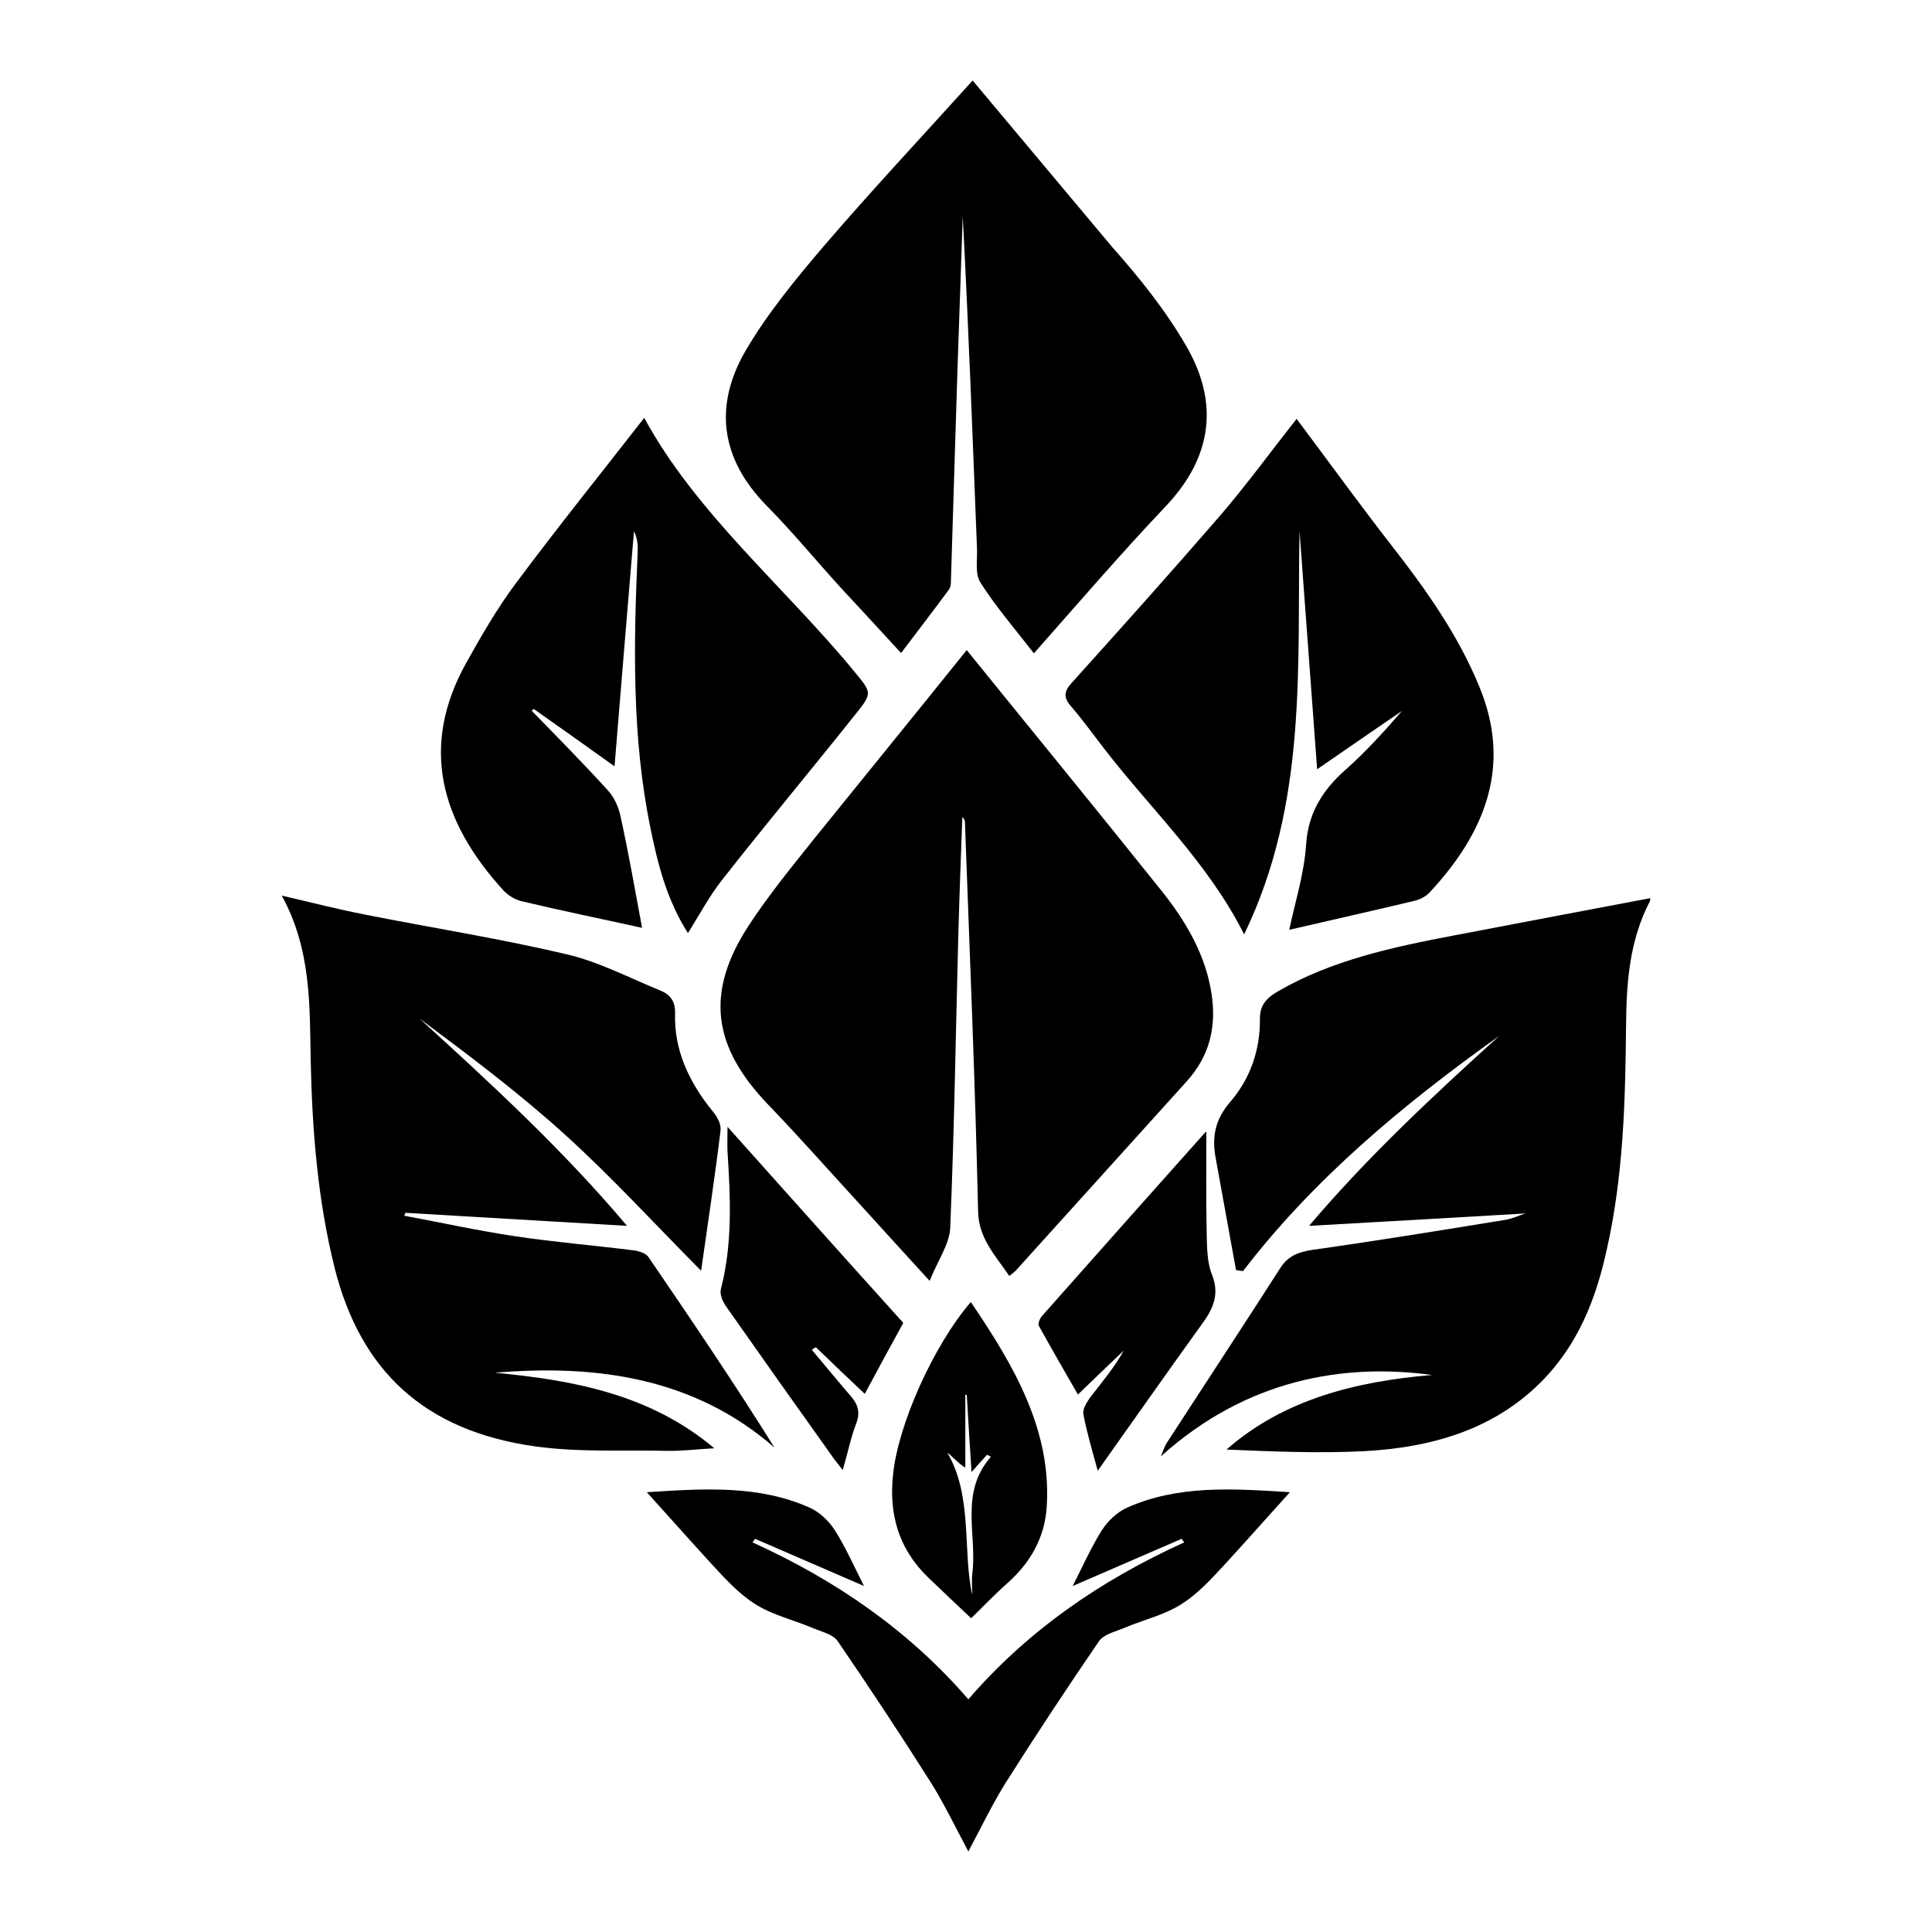
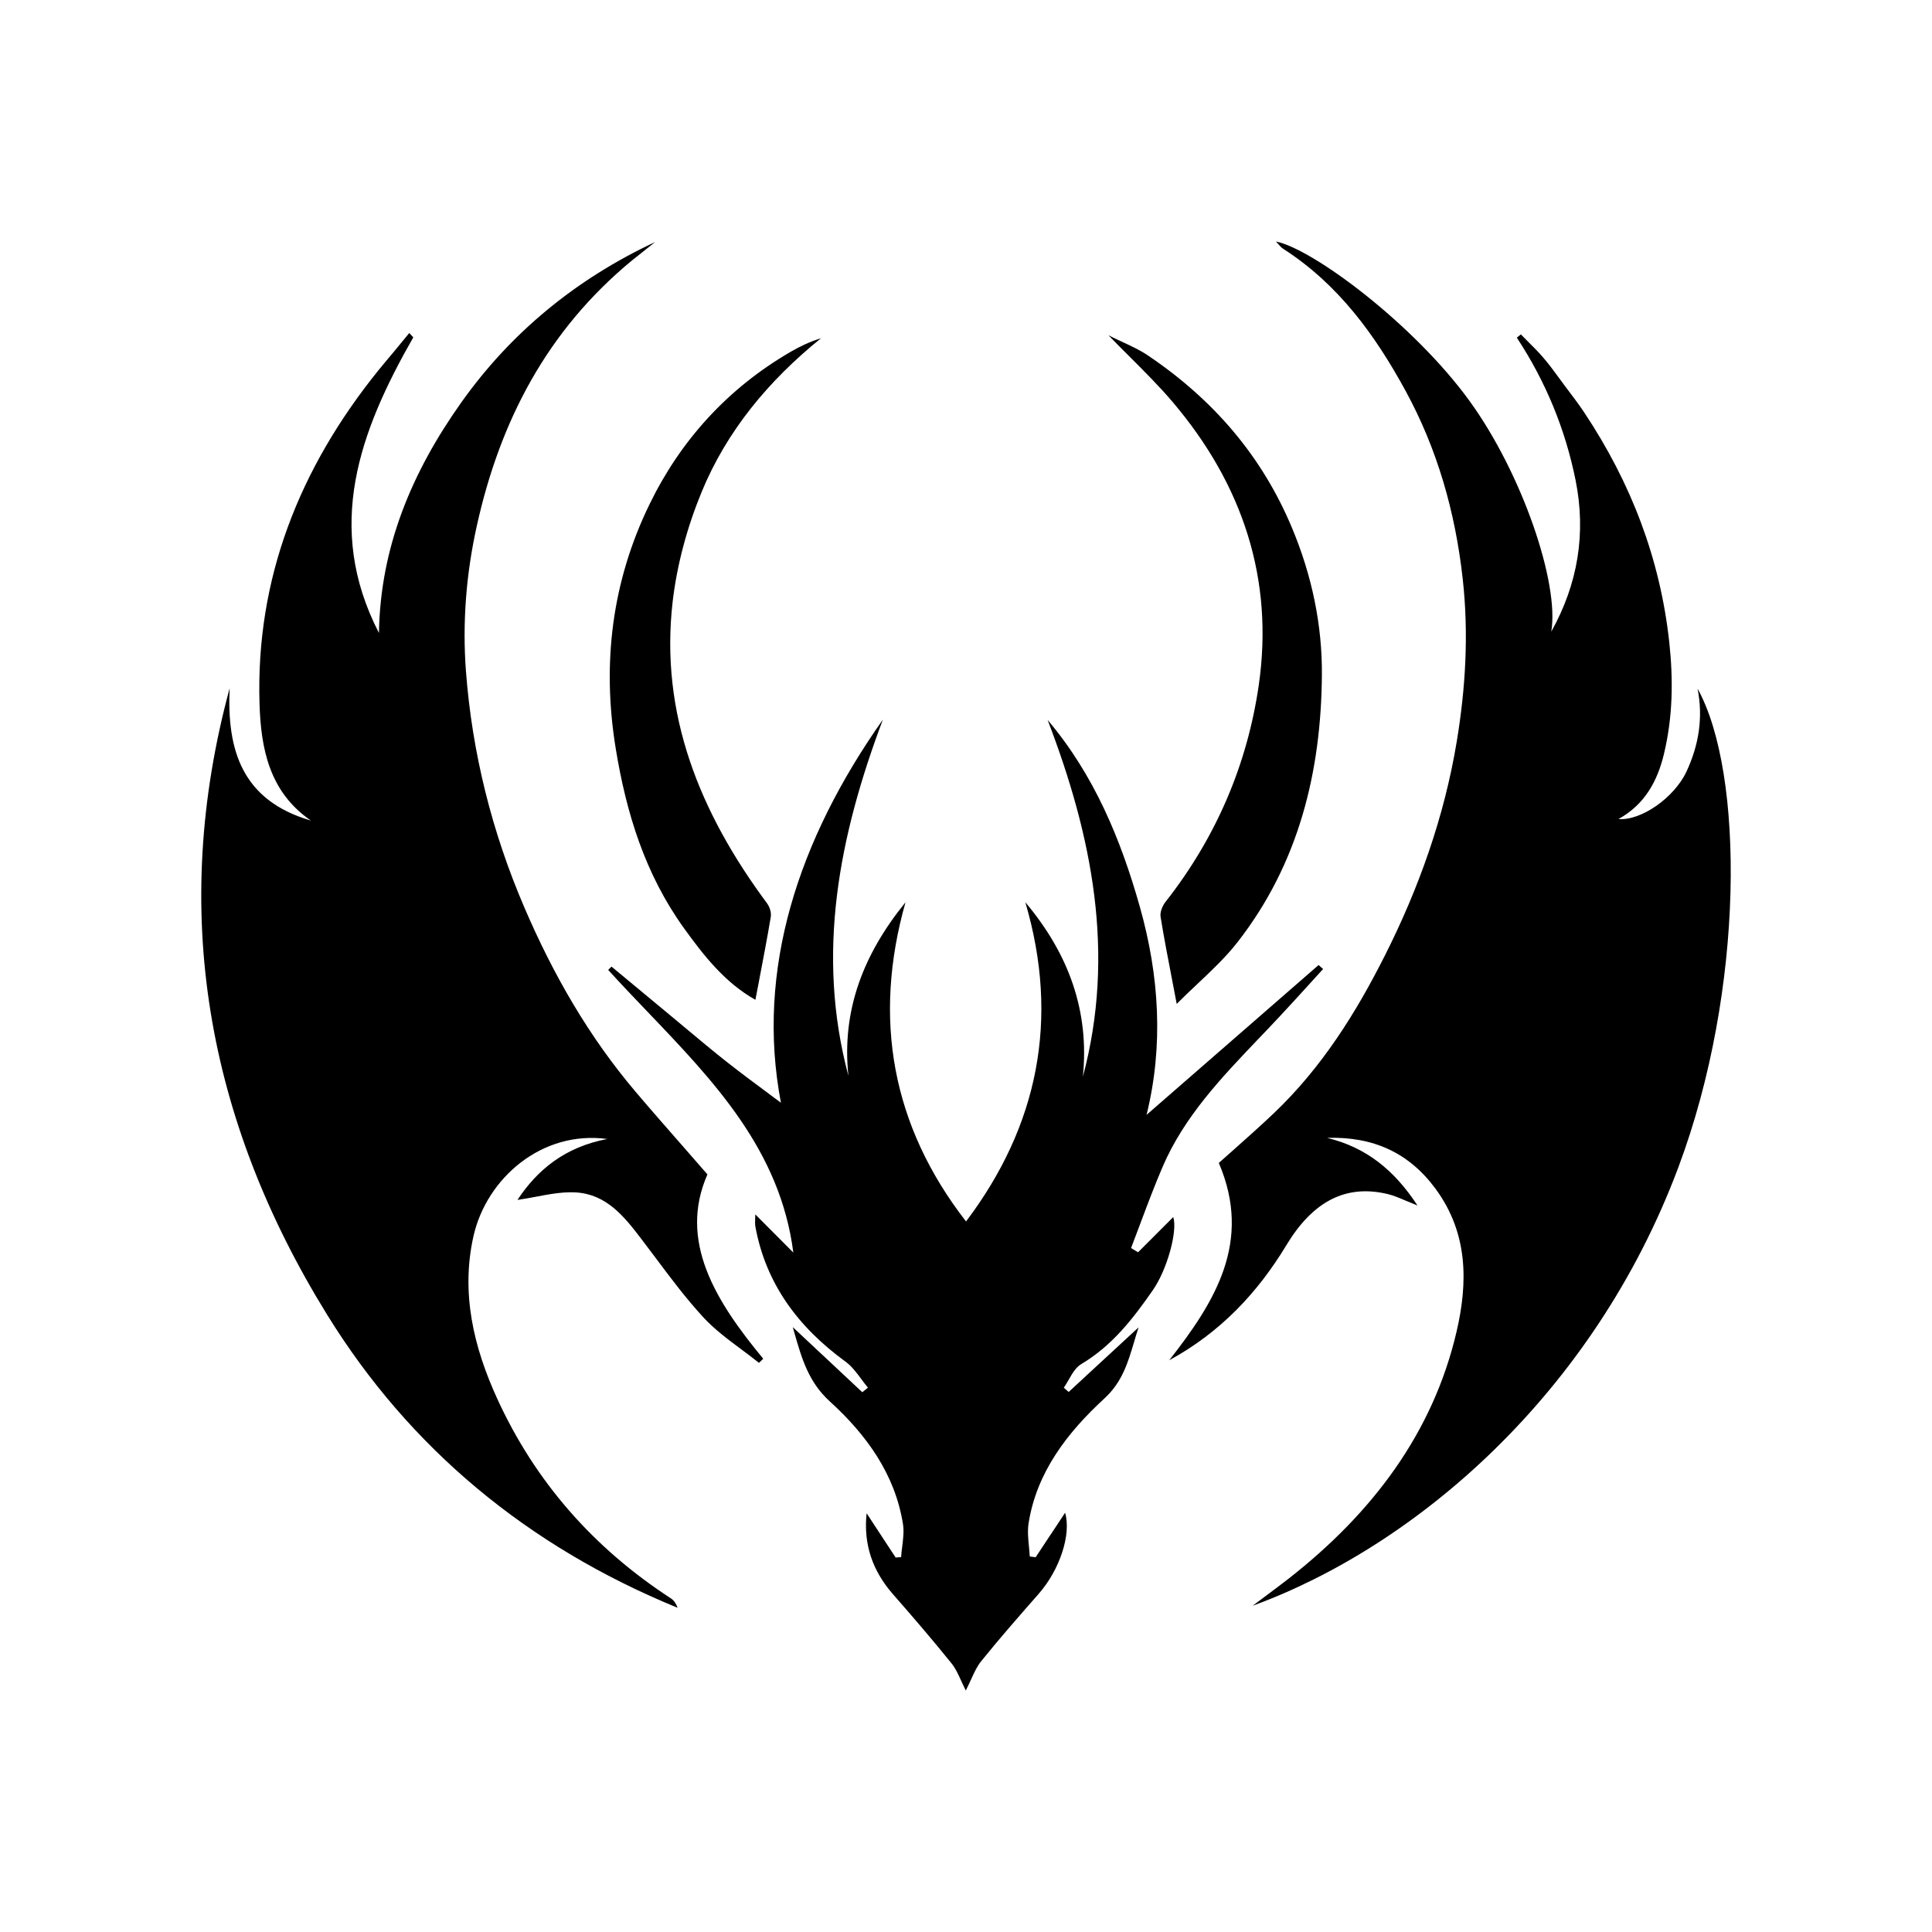
- <svg xmlns="http://www.w3.org/2000/svg" width="1em" height="1em" viewBox="0 0 48 48" fill="current">
-   <path d="M24.018 16.151C25.595 18.101 27.227 20.091 28.831 22.098C29.47 22.89 29.971 23.748 30.108 24.743C30.217 25.52 30.053 26.24 29.479 26.871C28.066 28.433 26.653 30.002 25.24 31.564C25.203 31.604 25.158 31.637 25.076 31.701C24.729 31.192 24.319 30.771 24.301 30.108C24.228 26.879 24.091 23.651 23.973 20.423C23.973 20.382 23.955 20.342 23.909 20.301C23.873 21.28 23.836 22.259 23.809 23.238C23.745 25.658 23.709 28.085 23.608 30.504C23.59 30.917 23.298 31.313 23.098 31.823C22.405 31.07 21.831 30.431 21.247 29.792C20.527 29.007 19.825 28.214 19.087 27.446C17.701 26.006 17.519 24.662 18.595 23.004C19.096 22.235 19.689 21.515 20.263 20.795C21.53 19.225 22.797 17.672 24.018 16.151Z" fill="current" />
-   <path d="M30.709 31.556C30.536 30.617 30.372 29.687 30.199 28.748C30.108 28.247 30.19 27.818 30.554 27.389C31.074 26.79 31.311 26.07 31.302 25.31C31.302 24.978 31.457 24.8 31.749 24.63C33.089 23.854 34.602 23.53 36.133 23.239C37.747 22.931 39.36 22.624 40.992 22.316C40.992 22.292 41.01 22.349 40.992 22.389C40.481 23.368 40.408 24.42 40.399 25.472C40.381 27.349 40.335 29.218 39.916 31.062C39.652 32.26 39.214 33.409 38.275 34.347C37.108 35.512 35.577 35.965 33.891 36.054C32.76 36.111 31.621 36.062 30.472 36.014C31.894 34.768 33.672 34.323 35.577 34.161C33.389 33.862 30.965 34.266 28.841 36.184C28.914 36.006 28.941 35.917 28.996 35.836C29.935 34.388 30.883 32.948 31.812 31.499C31.995 31.216 32.232 31.111 32.596 31.054C34.201 30.828 35.787 30.569 37.382 30.31C37.555 30.286 37.719 30.205 37.901 30.148C36.133 30.253 34.392 30.35 32.523 30.456C34 28.716 35.614 27.219 37.245 25.739C34.848 27.446 32.624 29.307 30.883 31.58C30.828 31.572 30.773 31.564 30.709 31.556Z" fill="current" />
-   <path d="M15.578 30.456C13.664 30.342 11.868 30.237 10.072 30.132C10.063 30.156 10.054 30.18 10.045 30.205C10.965 30.375 11.877 30.577 12.797 30.714C13.773 30.86 14.748 30.941 15.724 31.062C15.86 31.078 16.043 31.135 16.106 31.224C17.173 32.786 18.23 34.347 19.242 35.965C17.282 34.258 14.894 33.886 12.296 34.105C14.265 34.291 16.161 34.647 17.747 35.982C17.291 36.006 16.936 36.054 16.59 36.046C15.487 36.022 14.365 36.087 13.281 35.933C10.546 35.545 8.96 34.064 8.313 31.499C7.893 29.808 7.757 28.093 7.72 26.37C7.693 24.986 7.738 23.595 7 22.251C7.729 22.421 8.395 22.591 9.06 22.721C10.728 23.052 12.424 23.319 14.074 23.708C14.876 23.894 15.623 24.29 16.398 24.606C16.663 24.711 16.781 24.889 16.772 25.18C16.744 26.087 17.118 26.887 17.711 27.616C17.82 27.745 17.92 27.931 17.902 28.085C17.765 29.218 17.592 30.35 17.419 31.572C16.234 30.375 15.195 29.242 14.055 28.206C12.916 27.171 11.667 26.232 10.418 25.302C12.205 26.928 13.973 28.554 15.578 30.456Z" fill="current" />
-   <path d="M27.629 6.134C28.312 6.903 28.959 7.712 29.461 8.578C30.281 9.978 30.145 11.337 28.95 12.591C27.838 13.764 26.79 14.986 25.687 16.232C25.222 15.633 24.748 15.083 24.365 14.484C24.219 14.266 24.283 13.934 24.274 13.651C24.165 10.892 24.064 8.133 23.919 5.374C23.873 6.709 23.828 8.044 23.782 9.371C23.727 11.037 23.682 12.704 23.627 14.379C23.627 14.468 23.627 14.581 23.572 14.654C23.189 15.172 22.797 15.682 22.387 16.224C21.877 15.665 21.384 15.139 20.892 14.605C20.272 13.926 19.689 13.214 19.042 12.559C17.884 11.377 17.747 10.067 18.513 8.732C19.051 7.809 19.753 6.952 20.464 6.118C21.658 4.727 22.916 3.384 24.165 2L27.629 6.134Z" fill="current" />
-   <path d="M30.91 23.214C30.017 21.434 28.586 20.099 27.428 18.594C27.154 18.238 26.89 17.874 26.598 17.534C26.416 17.324 26.443 17.17 26.617 16.976C27.856 15.601 29.096 14.217 30.308 12.817C30.974 12.041 31.576 11.215 32.214 10.406C32.232 10.431 32.296 10.52 32.359 10.601C33.098 11.588 33.818 12.583 34.575 13.554C35.44 14.662 36.243 15.803 36.762 17.081C37.555 19.015 36.917 20.674 35.513 22.178C35.422 22.276 35.276 22.348 35.14 22.381C34.091 22.632 33.043 22.866 32.031 23.101C32.168 22.437 32.405 21.709 32.451 20.965C32.505 20.212 32.843 19.646 33.417 19.136C33.927 18.683 34.383 18.182 34.83 17.664C34.137 18.141 33.435 18.619 32.724 19.112C32.578 17.114 32.432 15.148 32.286 13.19C32.223 16.547 32.496 19.937 30.91 23.214Z" fill="current" />
-   <path d="M15.952 23.052C15.004 22.842 13.973 22.632 12.953 22.389C12.789 22.349 12.624 22.243 12.515 22.13C10.938 20.407 10.428 18.538 11.585 16.466C11.959 15.795 12.351 15.115 12.816 14.492C13.846 13.109 14.94 11.749 16.006 10.382C17.292 12.753 19.479 14.565 21.22 16.677C21.658 17.211 21.685 17.211 21.248 17.753C20.154 19.128 19.023 20.48 17.939 21.863C17.62 22.268 17.383 22.721 17.091 23.182C16.571 22.365 16.343 21.475 16.161 20.577C15.696 18.311 15.742 16.021 15.842 13.732C15.851 13.554 15.842 13.384 15.751 13.198C15.587 15.132 15.432 17.057 15.268 19.039C14.593 18.554 13.928 18.085 13.262 17.615C13.244 17.631 13.226 17.64 13.208 17.656C13.846 18.311 14.493 18.966 15.104 19.638C15.259 19.808 15.368 20.051 15.414 20.269C15.623 21.216 15.787 22.171 15.952 23.052Z" fill="current" />
-   <path d="M18.695 38.32C20.791 39.27 22.598 40.529 24.058 42.219C25.518 40.529 27.326 39.27 29.422 38.32C29.418 38.314 29.413 38.308 29.408 38.301C29.391 38.28 29.372 38.255 29.358 38.231C28.902 38.427 28.446 38.625 27.983 38.827L27.983 38.827C27.547 39.016 27.105 39.208 26.651 39.404C26.723 39.262 26.79 39.124 26.857 38.989C27.025 38.645 27.184 38.32 27.38 38.012C27.526 37.786 27.754 37.567 28.009 37.454C29.264 36.897 30.599 36.982 31.978 37.069L32.047 37.074C31.822 37.323 31.605 37.564 31.394 37.8L31.394 37.8C31.083 38.147 30.783 38.481 30.479 38.813C30.445 38.85 30.41 38.888 30.376 38.925C30.063 39.263 29.743 39.609 29.349 39.857C29.077 40.03 28.76 40.142 28.441 40.254C28.268 40.315 28.094 40.376 27.927 40.448C27.88 40.467 27.829 40.485 27.778 40.504C27.591 40.572 27.393 40.644 27.307 40.771C26.514 41.928 25.739 43.102 24.992 44.283C24.755 44.66 24.55 45.055 24.338 45.466C24.247 45.641 24.155 45.819 24.058 46C23.962 45.819 23.869 45.641 23.779 45.466C23.566 45.055 23.362 44.66 23.125 44.283C22.378 43.102 21.603 41.928 20.81 40.771C20.724 40.644 20.526 40.572 20.339 40.504C20.288 40.485 20.237 40.467 20.19 40.448C20.023 40.376 19.849 40.315 19.676 40.254C19.357 40.142 19.04 40.03 18.768 39.857C18.374 39.609 18.054 39.263 17.741 38.925C17.706 38.888 17.672 38.85 17.638 38.813C17.334 38.481 17.034 38.146 16.723 37.8C16.511 37.564 16.295 37.323 16.07 37.074L16.139 37.069C17.518 36.982 18.853 36.897 20.108 37.454C20.363 37.567 20.591 37.786 20.737 38.012C20.933 38.32 21.092 38.645 21.26 38.989C21.326 39.124 21.394 39.262 21.466 39.404C21.011 39.208 20.57 39.016 20.134 38.827C19.671 38.625 19.215 38.427 18.759 38.231C18.745 38.255 18.726 38.28 18.709 38.301C18.704 38.308 18.699 38.314 18.695 38.32Z" fill="current" />
-   <path d="M24.119 32.349C25.204 33.943 26.125 35.536 26.006 37.43C25.96 38.174 25.623 38.805 25.031 39.331C24.712 39.614 24.42 39.922 24.128 40.205C23.782 39.881 23.417 39.533 23.053 39.185C22.305 38.457 22.086 37.592 22.187 36.637C22.314 35.391 23.189 33.433 24.119 32.349ZM24.156 39.622C24.156 39.453 24.137 39.275 24.156 39.105C24.283 38.134 23.828 37.09 24.62 36.192C24.584 36.176 24.557 36.16 24.52 36.143C24.411 36.273 24.292 36.394 24.137 36.572C24.092 35.885 24.055 35.27 24.019 34.655C24.01 34.655 23.992 34.655 23.983 34.655C23.983 35.253 23.983 35.844 23.983 36.459C23.873 36.419 23.582 36.109 23.537 36.093C24.175 37.175 23.91 38.546 24.156 39.622Z" fill="current" />
-   <path d="M20.172 33.538C20.491 33.918 20.81 34.307 21.138 34.687C21.32 34.897 21.375 35.092 21.275 35.358C21.138 35.715 21.065 36.087 20.938 36.524C20.81 36.362 20.719 36.248 20.637 36.127C19.771 34.913 18.905 33.692 18.048 32.47C17.957 32.341 17.875 32.163 17.911 32.025C18.203 30.892 18.148 29.752 18.075 28.611C18.066 28.449 18.075 28.287 18.075 27.996C19.579 29.679 21.011 31.281 22.442 32.867C22.123 33.449 21.813 34.015 21.485 34.63C21.065 34.234 20.664 33.854 20.272 33.473C20.227 33.489 20.199 33.514 20.172 33.538Z" fill="current" />
-   <path d="M27.273 36.54C27.127 36.006 26.999 35.577 26.917 35.14C26.89 35.019 26.99 34.857 27.072 34.736C27.364 34.355 27.683 33.983 27.92 33.554C27.546 33.91 27.173 34.266 26.781 34.647C26.443 34.064 26.124 33.506 25.814 32.947C25.778 32.891 25.833 32.761 25.887 32.697C27.236 31.176 28.585 29.654 29.944 28.133C29.962 28.117 29.998 28.117 29.971 28.125C29.971 28.967 29.962 29.816 29.98 30.666C29.989 30.998 29.989 31.354 30.108 31.661C30.308 32.154 30.144 32.519 29.843 32.923C28.996 34.096 28.175 35.27 27.273 36.54Z" fill="current" />
+ <svg xmlns="http://www.w3.org/2000/svg" width="1em" height="1em" viewBox="0 0 48 48" fill="none">
+   <g id="Group">
+     <path id="Union" fill-rule="evenodd" clip-rule="evenodd" d="M42.176 17.11C42.317 17.828 42.207 18.511 41.901 19.168C41.599 19.816 40.774 20.395 40.211 20.349C40.877 19.98 41.184 19.386 41.34 18.733C41.56 17.818 41.575 16.898 41.472 15.951C41.245 13.876 40.521 11.994 39.361 10.249C39.238 10.064 39.104 9.886 38.97 9.709L38.97 9.709C38.934 9.661 38.898 9.613 38.862 9.565C38.824 9.514 38.786 9.462 38.748 9.41C38.62 9.235 38.491 9.059 38.349 8.893C38.229 8.752 38.097 8.62 37.965 8.489C37.905 8.429 37.845 8.369 37.786 8.308C37.769 8.321 37.752 8.335 37.736 8.348L37.736 8.348C37.719 8.362 37.702 8.375 37.685 8.389C38.405 9.484 38.89 10.666 39.145 11.931C39.41 13.25 39.203 14.507 38.541 15.693C38.744 14.489 37.819 11.768 36.512 9.964C35.124 8.048 32.614 6.182 31.7 6C31.721 6.022 31.741 6.044 31.76 6.066L31.76 6.066C31.799 6.11 31.835 6.152 31.88 6.181C33.257 7.065 34.169 8.334 34.916 9.701C35.713 11.16 36.157 12.728 36.341 14.383C36.493 15.753 36.412 17.102 36.19 18.438C35.883 20.284 35.258 22.052 34.408 23.738C33.686 25.171 32.836 26.528 31.646 27.66C31.322 27.968 30.987 28.265 30.674 28.544L30.674 28.544C30.538 28.664 30.406 28.781 30.281 28.893C31.119 30.851 30.188 32.342 29.049 33.795C30.321 33.104 31.248 32.114 31.961 30.934C32.616 29.85 33.434 29.416 34.477 29.666C34.62 29.7 34.757 29.759 34.925 29.83C35.013 29.867 35.108 29.907 35.217 29.95C34.632 29.058 33.934 28.504 32.97 28.27C34.11 28.234 35.003 28.633 35.668 29.538C36.481 30.644 36.469 31.873 36.189 33.08C35.601 35.606 34.09 37.597 32.018 39.219C31.819 39.374 31.616 39.525 31.413 39.676L31.413 39.676L31.412 39.677C31.315 39.749 31.218 39.821 31.122 39.894C35.138 38.429 39.581 34.662 41.7 28.997C43.351 24.587 43.338 19.199 42.176 17.11ZM17.576 29.178C17.368 28.939 17.164 28.706 16.965 28.478C16.56 28.016 16.171 27.573 15.789 27.122C14.618 25.741 13.739 24.2 13.032 22.556C12.221 20.67 11.732 18.711 11.577 16.686C11.485 15.474 11.58 14.26 11.848 13.057C12.422 10.471 13.584 8.215 15.706 6.467C15.835 6.362 15.966 6.259 16.097 6.156L16.097 6.156L16.097 6.156C16.157 6.108 16.217 6.061 16.277 6.013C14.298 6.94 12.682 8.275 11.454 10.008C10.241 11.719 9.448 13.585 9.415 15.726C8.053 13.086 8.938 10.711 10.268 8.381C10.251 8.363 10.235 8.345 10.218 8.327C10.202 8.309 10.185 8.291 10.168 8.274C10.047 8.422 9.925 8.57 9.803 8.718C9.75 8.783 9.695 8.847 9.641 8.911L9.641 8.911L9.641 8.911L9.641 8.911L9.641 8.911C9.564 9.004 9.486 9.096 9.41 9.19C7.435 11.633 6.351 14.381 6.448 17.488C6.482 18.577 6.68 19.671 7.725 20.387C6.007 19.887 5.636 18.631 5.705 17.101C4.209 22.624 5.131 27.814 8.125 32.66C10.175 35.982 13.11 38.42 16.835 39.945C16.799 39.846 16.745 39.761 16.668 39.711C14.735 38.454 13.292 36.799 12.355 34.754C11.767 33.469 11.447 32.128 11.762 30.718C12.085 29.273 13.465 28.076 15.087 28.298C14.033 28.498 13.349 29.065 12.856 29.812C13.009 29.79 13.162 29.761 13.313 29.733H13.313H13.313H13.313C13.649 29.669 13.979 29.607 14.303 29.625C15.066 29.669 15.507 30.222 15.925 30.77C16.044 30.925 16.161 31.082 16.279 31.239L16.279 31.239C16.66 31.748 17.041 32.258 17.473 32.727C17.748 33.025 18.081 33.274 18.415 33.522C18.564 33.633 18.713 33.745 18.857 33.86L18.892 33.826C18.915 33.803 18.939 33.781 18.962 33.757C17.775 32.324 16.849 30.83 17.576 29.178ZM28.64 32.057C28.151 32.759 27.636 33.431 26.863 33.891C26.728 33.971 26.64 34.124 26.552 34.278L26.552 34.278L26.552 34.278C26.513 34.346 26.473 34.415 26.43 34.477C26.47 34.513 26.511 34.548 26.551 34.583C26.834 34.322 27.116 34.06 27.402 33.796L27.412 33.787C27.7 33.522 27.99 33.253 28.288 32.978C28.247 33.101 28.21 33.224 28.174 33.347L28.174 33.347C28.024 33.852 27.88 34.337 27.444 34.739C26.515 35.594 25.756 36.576 25.555 37.844C25.526 38.029 25.544 38.221 25.563 38.412C25.571 38.499 25.58 38.585 25.584 38.671C25.633 38.678 25.681 38.683 25.731 38.689C25.852 38.505 25.974 38.322 26.096 38.136L26.1 38.132C26.218 37.952 26.338 37.77 26.462 37.584C26.623 38.124 26.321 39.01 25.814 39.588L25.814 39.589C25.326 40.145 24.838 40.7 24.375 41.275C24.273 41.402 24.204 41.553 24.126 41.725C24.086 41.812 24.045 41.903 23.995 42C23.952 41.916 23.914 41.833 23.878 41.754C23.806 41.595 23.74 41.45 23.642 41.328C23.169 40.74 22.676 40.168 22.179 39.6C21.677 39.024 21.449 38.367 21.531 37.597L21.891 38.146L22.252 38.696C22.274 38.694 22.297 38.693 22.32 38.691C22.342 38.689 22.365 38.688 22.388 38.686C22.393 38.598 22.404 38.509 22.416 38.42C22.439 38.23 22.463 38.04 22.433 37.858C22.235 36.627 21.528 35.646 20.617 34.818C20.086 34.336 19.918 33.746 19.738 33.119C19.725 33.071 19.711 33.022 19.696 32.972C19.951 33.211 20.201 33.445 20.449 33.677L20.45 33.678L20.451 33.679L20.453 33.681L20.456 33.683C20.781 33.988 21.102 34.288 21.423 34.589C21.439 34.576 21.456 34.563 21.472 34.55L21.494 34.533C21.517 34.514 21.541 34.495 21.564 34.476C21.505 34.406 21.45 34.332 21.395 34.257C21.277 34.099 21.16 33.941 21.006 33.829C19.826 32.97 19.026 31.89 18.767 30.474C18.756 30.413 18.759 30.35 18.762 30.281V30.281V30.281C18.764 30.246 18.765 30.209 18.765 30.171C18.979 30.385 19.184 30.591 19.387 30.795L19.389 30.797L19.71 31.12C19.385 28.584 17.741 26.866 16.099 25.149C15.766 24.801 15.432 24.452 15.11 24.097L15.193 24.015C15.666 24.408 16.14 24.801 16.614 25.194C16.756 25.311 16.897 25.43 17.039 25.548L17.039 25.548L17.039 25.548C17.374 25.828 17.71 26.109 18.053 26.38C18.425 26.672 18.805 26.954 19.108 27.178L19.108 27.179C19.218 27.26 19.317 27.334 19.402 27.397C18.771 24.091 19.832 20.86 21.935 17.878C20.849 20.762 20.265 23.686 21.079 26.731C20.905 25.1 21.454 23.701 22.497 22.417C21.677 25.313 22.158 27.971 24.001 30.347C25.787 27.981 26.332 25.33 25.474 22.416C26.552 23.698 27.069 25.119 26.904 26.75C27.72 23.695 27.136 20.773 26.028 17.887C27.185 19.254 27.847 20.856 28.32 22.533C28.802 24.241 28.911 25.977 28.486 27.698C29.928 26.442 31.344 25.209 32.76 23.976L32.872 24.075C32.768 24.189 32.664 24.303 32.561 24.417L32.561 24.417C32.3 24.704 32.039 24.991 31.774 25.274C31.61 25.45 31.444 25.624 31.277 25.798L31.277 25.798L31.277 25.798C30.349 26.77 29.42 27.742 28.884 28.991C28.687 29.451 28.511 29.919 28.335 30.388C28.258 30.595 28.18 30.802 28.101 31.008C28.13 31.026 28.159 31.043 28.188 31.06C28.217 31.077 28.246 31.095 28.275 31.112L28.68 30.708L28.682 30.705C28.841 30.546 28.998 30.389 29.149 30.238C29.26 30.571 29.007 31.529 28.64 32.057ZM15.297 18.593C15.559 20.201 16.027 21.72 16.997 23.066C17.488 23.746 18.011 24.414 18.768 24.84C18.799 24.675 18.831 24.511 18.862 24.348C18.963 23.817 19.063 23.299 19.15 22.779C19.168 22.671 19.122 22.529 19.053 22.437C17.386 20.19 16.387 17.738 16.713 14.939C16.821 14.018 17.076 13.087 17.431 12.225C18.052 10.715 19.088 9.462 20.397 8.404C20.125 8.487 19.877 8.605 19.641 8.742C18.068 9.656 16.905 10.952 16.141 12.521C15.205 14.439 14.951 16.476 15.297 18.593ZM28.959 22.404C30.217 20.803 30.987 18.993 31.273 17.027C31.655 14.393 30.875 12.034 29.127 9.979C28.807 9.603 28.455 9.251 28.079 8.875C27.903 8.7 27.723 8.52 27.538 8.329C27.663 8.392 27.782 8.448 27.895 8.5C28.123 8.606 28.327 8.701 28.511 8.825C30.138 9.92 31.35 11.323 32.098 13.112C32.596 14.3 32.853 15.537 32.842 16.778C32.822 19.163 32.275 21.447 30.746 23.408C30.456 23.779 30.107 24.109 29.745 24.45C29.576 24.609 29.404 24.771 29.235 24.942C29.195 24.733 29.157 24.534 29.12 24.34C29.013 23.788 28.917 23.286 28.835 22.782C28.815 22.663 28.879 22.505 28.959 22.404Z" fill="black" />
+   </g>
</svg>
